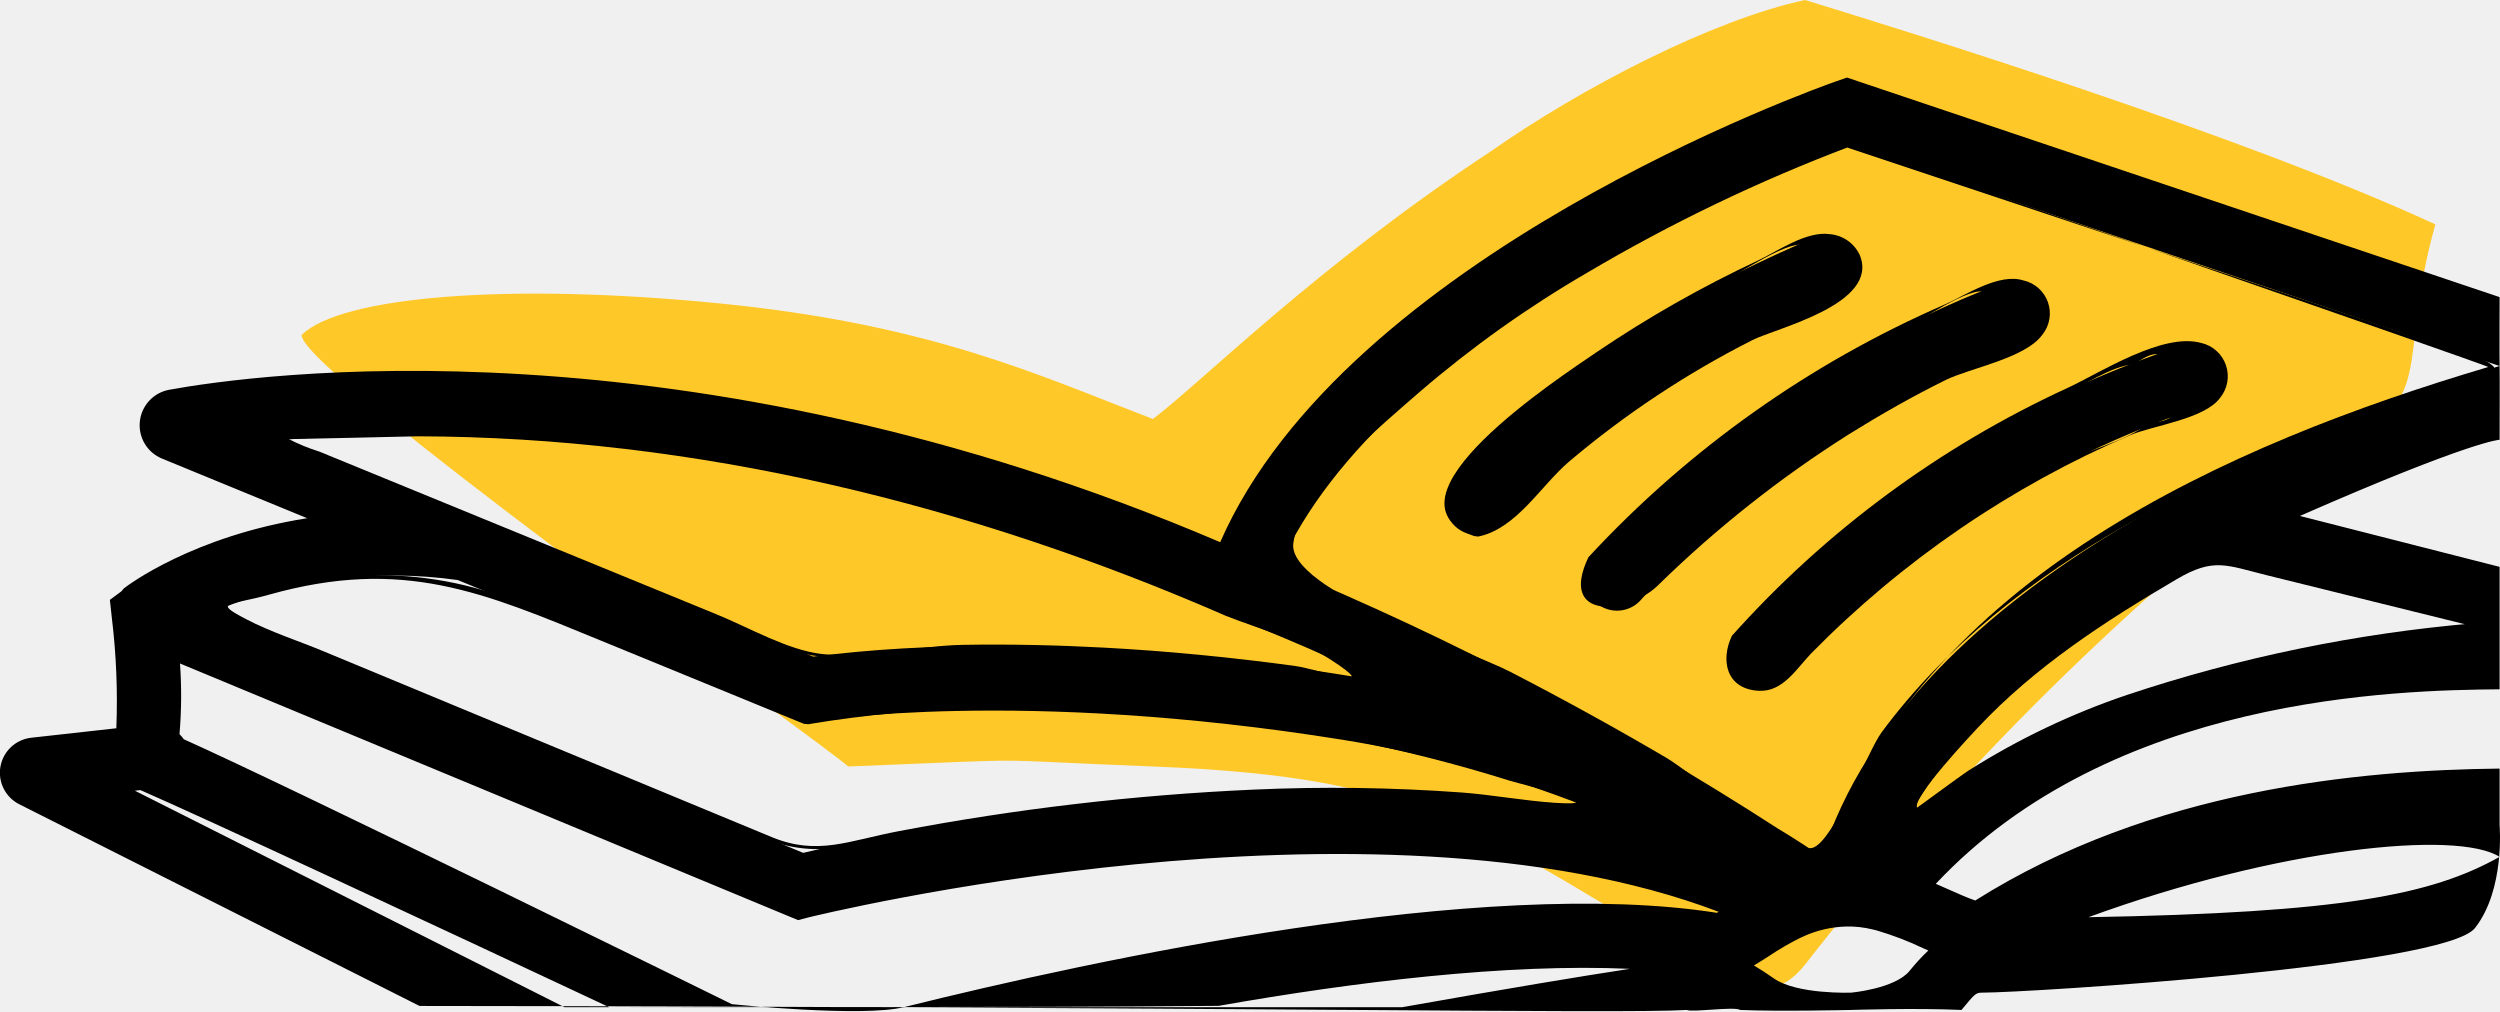
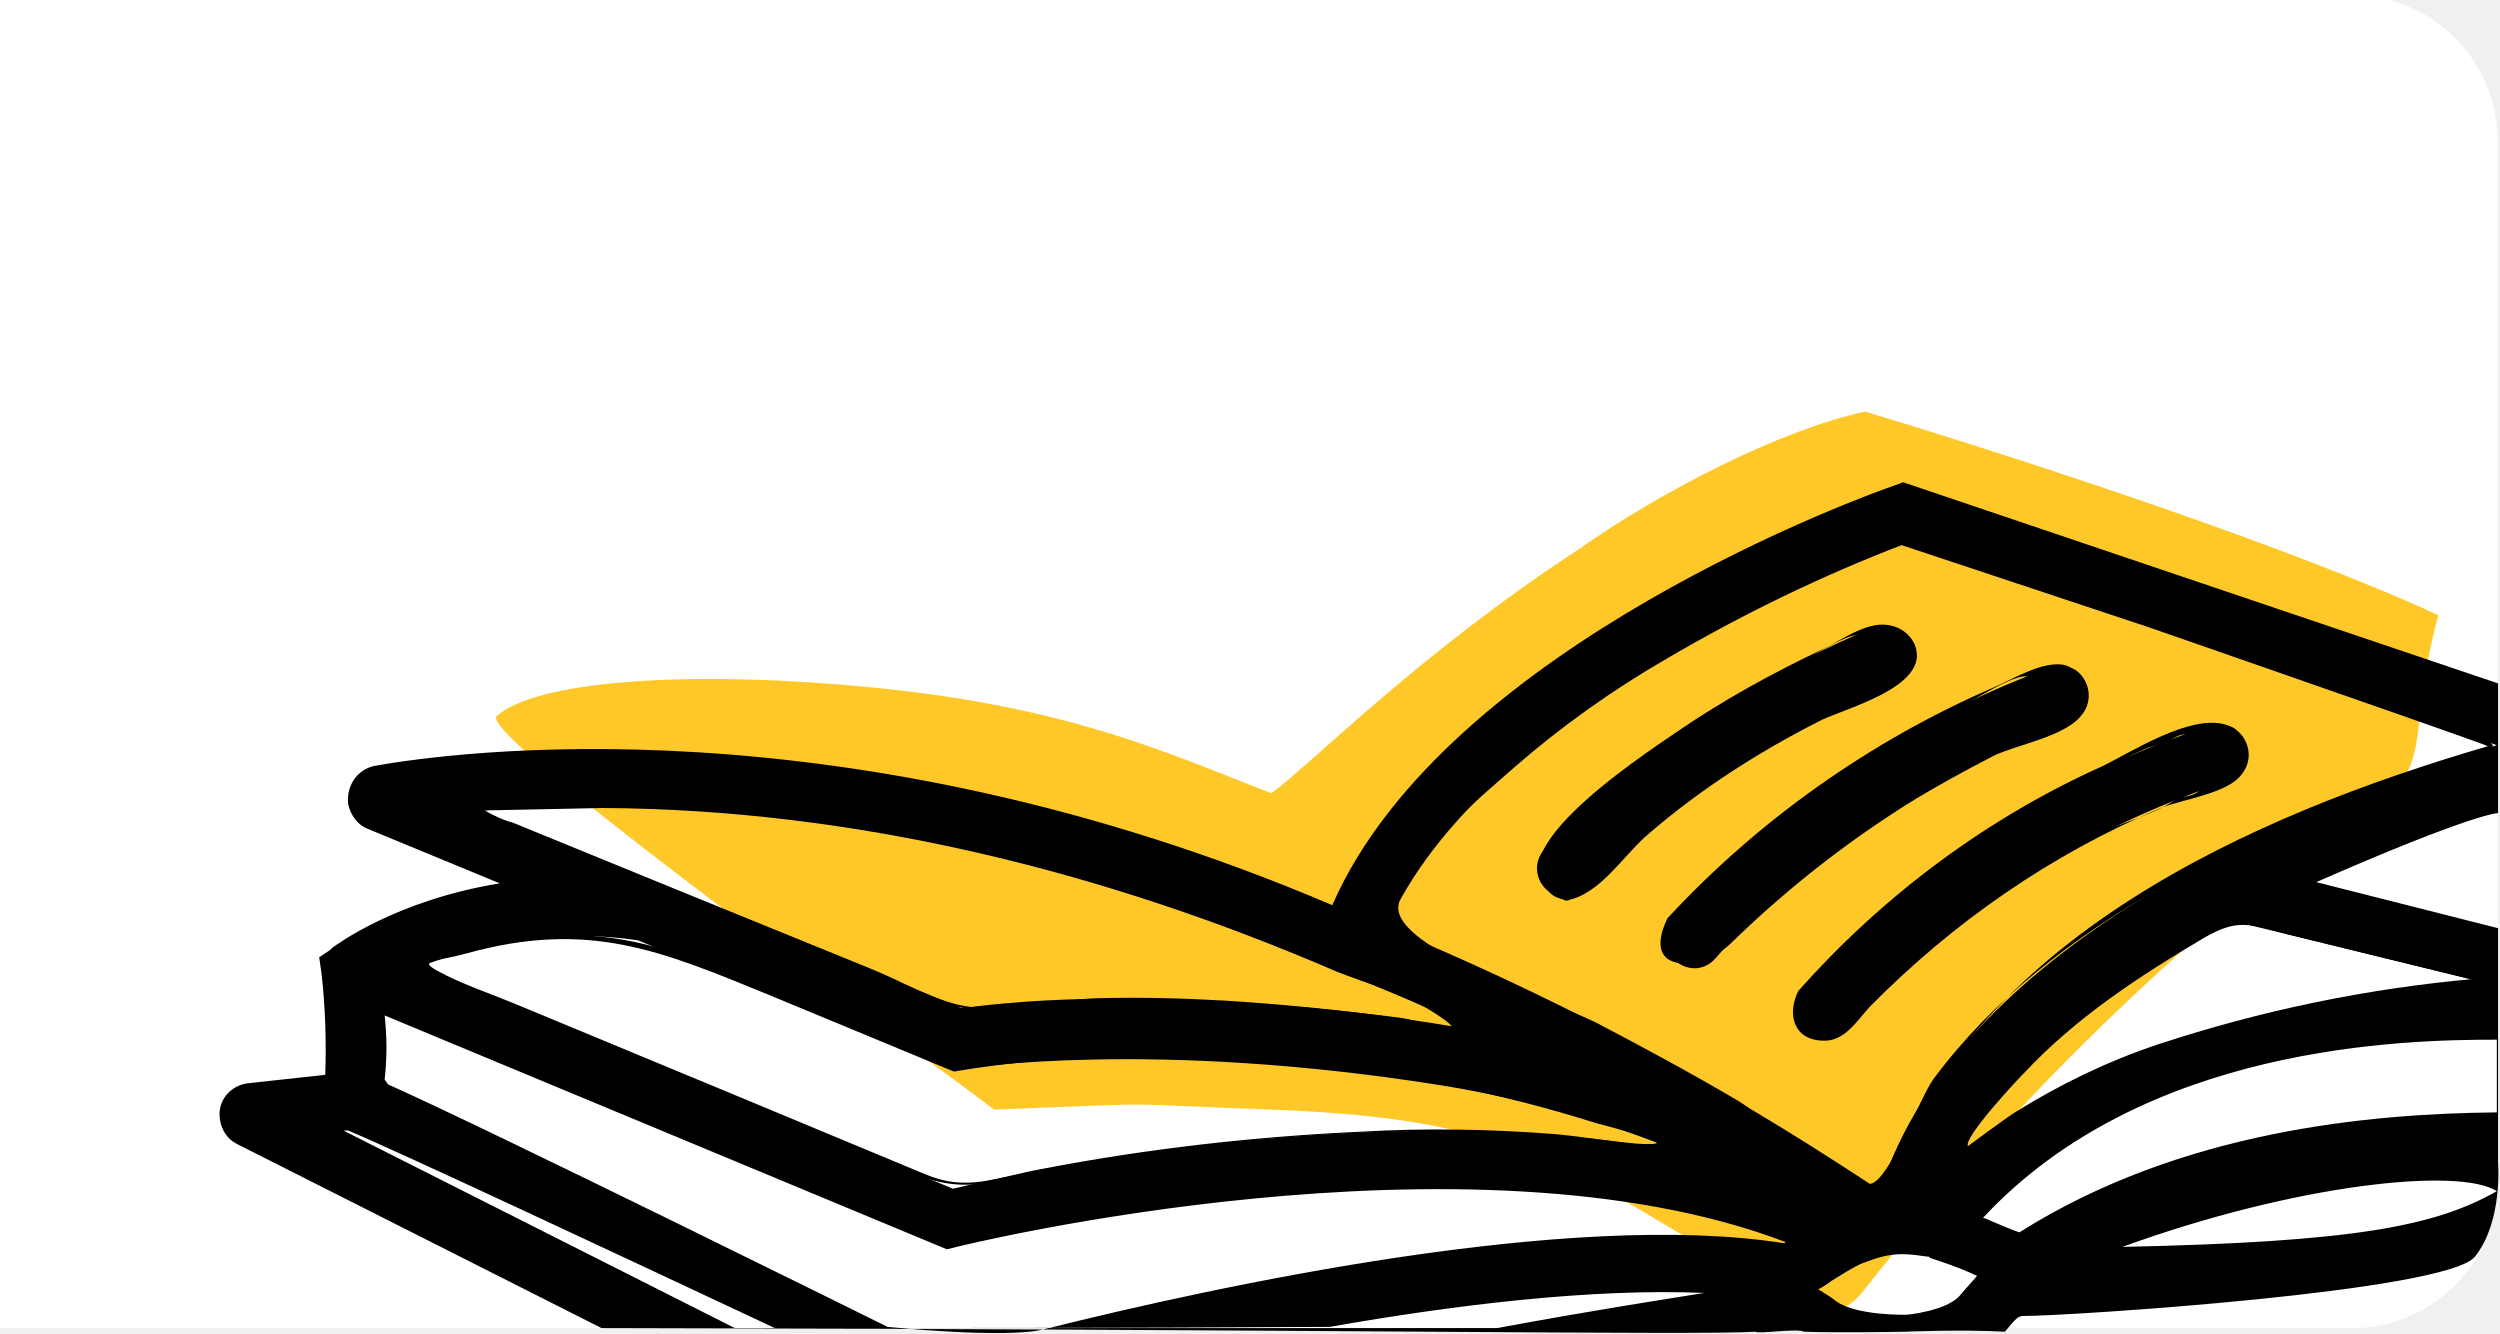
- <svg xmlns="http://www.w3.org/2000/svg" width="187.881" height="75.994" viewBox="0 0 187.881 75.994">
-   <g id="Group_303" data-name="Group 303" transform="translate(-5.3 -25.325)">
-     <g id="Layer_2" data-name="Layer 2" transform="translate(27.978 25.325)">
-       <path id="Path_1013" data-name="Path 1013" d="M170.744,52.435c-14.631-6.767-39.991-14.6-47.369-16.862-6.949,1.486-16.822,6.6-23.663,11.407-12.97,8.534-21.62,17.259-25.345,20.082-8.51-3.257-16.605-7.109-32.6-8.691S13.34,57.865,10.4,60.735c-.416,2.5,39.086,30.657,41.07,32.442,15.563-.613,8.924-.547,22.894,0,20.711.816,23.915,4.551,43.182,15.931,2.075,1.227,4.1,1.154,5.826-1.038a213.412,213.412,0,0,1,39.413-38.88C171.161,65.91,167.727,63.242,170.744,52.435Z" transform="translate(-10.401 -35.573)" fill="#ffc829" />
+ <svg xmlns="http://www.w3.org/2000/svg" version="1.1" id="Layer_1" x="0px" y="0px" viewBox="0 0 206.3 110" enable-background="new 0 0 206.3 110" xml:space="preserve">
+   <g transform="matrix(1, 0, 0, 1, 0, 0)">
+     <path id="Path_1063-2" fill="#FFFFFF" d="M-110.9-0.4h305c6.6,0,12,5.4,12,12v86c0,6.6-5.4,12-12,12h-305c-6.6,0-12-5.4-12-12v-86   C-122.9,5-117.5-0.4-110.9-0.4z" />
+   </g>
+   <g id="Group_303" transform="translate(144.84 15.039)">
+     <g transform="translate(27.978 25.325)">
+       <path id="Path_1013" fill="#FFC829" d="M28.4,10.4C13.8,3.7-11.6-4.2-18.9-6.4C-25.9-4.9-35.8,0.2-42.6,5    c-13,8.5-21.6,17.3-25.3,20.1c-8.5-3.3-16.6-7.1-32.6-8.7s-28.4-0.5-31.4,2.4c-0.4,2.5,39.1,30.7,41.1,32.4    c15.6-0.6,8.9-0.5,22.9,0C-47.2,52-44,55.7-24.8,67.1c2.1,1.2,4.1,1.2,5.8-1C-7.5,51.5,5.7,38.4,20.5,27.2    C28.8,23.9,25.4,21.3,28.4,10.4z" />
    </g>
-     <g id="Layer_1" data-name="Layer 1" transform="translate(5.3 31.155)">
-       <g id="Group_302" data-name="Group 302" transform="translate(0)">
-         <path id="Path_1014" data-name="Path 1014" d="M191.218,95.07c2.274-2.9,1.85-7.73,1.85-7.73V67.925L178.06,64.1c12.97-5.686,15.008-5.725,15.008-5.725h0s.017-4.942,0-5.542c-.017-.561,0-5.18,0-5.18l-49.048-16.5-.774.27c-1.554.544-36.9,13.135-46.327,34.648-40.326-17.229-72.8-12.586-79.005-11.451a2.71,2.71,0,0,0-.51,5.173l10.9,4.477c-8.6,1.351-13.492,5.05-13.771,5.269a2.1,2.1,0,0,0-.192.224l-.866.643.152,1.39a51.865,51.865,0,0,1,.334,8.26l-6.412.713a2.65,2.65,0,0,0-.878,5l30.075,15.156c60.1.06,90.2.606,95.245.3.329.2,3.6-.279,4,0,2.928.125,8.338,0,8.338,0s4.841-.159,8.3,0c1.015-1.226,1.072-1.3,1.563-1.3C157.637,99.924,188.944,97.968,191.218,95.07Zm1.85-5.35c-5.114,2.861-11.817,4.2-30.9,4.535C176.447,89.036,189.884,87.688,193.068,89.72Zm0-12.593v5.958c-10.483.116-26.124,1.544-39.406,9.915-.584-.2-1.272-.506-1.986-.824-.315-.14-.642-.284-.979-.431C163.974,77.6,185.44,77.2,193.068,77.127Zm-1.85-4.841c-13.412,1.317-32.332,4.98-42.895,15.054,4.3-8.41,13.36-15.033,22.922-20Zm-172.185,8.6a2.258,2.258,0,0,0-.325-.385,34.273,34.273,0,0,0,.038-5.313L65.193,94.474l.77-.2c.443-.111,42.176-10.389,68.419-.424l-.137.075c-17.64-2.769-46.677,3.505-61.087,7.088-3.147.782-12.94-.222-12.94-.222S27.092,84.485,19.032,80.882ZM144.076,36.251l48.992,16.581c-14.812,4.354-44.372,15.955-50.94,36.888-.81-.564-1.919-1.3-3.338-2.153a233.169,233.169,0,0,0-37.433-19.642C109.274,50,138.944,38.178,144.076,36.251Zm-46.7,35.258c4.052,1.582,7.968,3.29,11.678,5.033-.726-.135-1.462-.26-2.21-.381a170.971,170.971,0,0,0-27.01-2.269,101.968,101.968,0,0,0-13.509.778l-39.706-16.3C39.737,57.3,66.179,57.63,97.374,71.509Zm-31.625,8.13.676-.113c.152-.024,15.4-2.5,39.658,1.39a88.251,88.251,0,0,1,19.574,5.517c-24.764-4.886-54.708,1.712-60.081,2.986L21.586,71.152a35,35,0,0,1,18.035-2.235ZM47.635,101.017,15.355,84.749l.414-.046C20.251,86.645,37.963,94.9,51,101.018c9.67-.038,28.742.045,45.8-.1,10.194-1.8,21.637-3.2,30.908-2.783-3.668.558-9.006,1.444-17.12,2.885Zm101.09-2.725c-1.109,1.341-4.389,1.633-4.389,1.633s-4.06.149-5.8-1.064c-.539-.376-1.029-.7-1.508-.98.358-.214.717-.436,1.085-.674a20.951,20.951,0,0,1,2.4-1.4,2.344,2.344,0,0,0,.3-.137,8.332,8.332,0,0,1,3.124-.715,7.515,7.515,0,0,1,2.051.229,1.7,1.7,0,0,0,.243.058,23.691,23.691,0,0,1,3.506,1.339c.135.06.267.118.4.176A15.171,15.171,0,0,0,148.725,98.291Zm-32.5-32.76a2.393,2.393,0,0,0,1.823-.838c5.454-6.351,14.687-12.562,25.339-17.041a2.409,2.409,0,0,0-1.866-4.441c-6.65,2.8-19.014,8.9-27.118,18.339a2.41,2.41,0,0,0,1.823,3.981Zm8.692,1.712a2.405,2.405,0,1,0,3.644,3.14c6.164-7.177,18.843-15.644,28.867-19.276a2.408,2.408,0,0,0-1.633-4.53C144.925,50.515,131.649,59.4,124.915,67.243Zm10.83,5.905a2.405,2.405,0,1,0,3.643,3.14,73.445,73.445,0,0,1,31.37-20.434,2.407,2.407,0,0,0-1.453-4.59A77.455,77.455,0,0,0,135.745,73.149Z" transform="translate(-5.218 -31.155)" />
-         <g id="Group_301" data-name="Group 301" transform="translate(9.856 4.983)">
-           <path id="Path_1018" data-name="Path 1018" d="M107.778,51.038a112.888,112.888,0,0,0-26.089,5.387,55.551,55.551,0,0,0-11.842,5.645c-.79.515-3.9,2.835-3.914,2.815-.412-.732,4.1-5.508,4.557-6,4.318-4.6,9.549-7.991,14.946-11.16,2.791-1.64,3.714-1.057,6.775-.3L107.7,51.255c.178.043.686-.1.313-.2l-8.851-2.187c-3.164-.78-7.668-2.868-10.939-2.7-2.757.14-6.257,3.092-8.484,4.564C73.6,54.788,68.2,59.681,64.609,66.167c-.1.183.479.176.578.087,11.442-10.346,27.867-13.443,42.74-14.98C108.334,51.233,108.038,51.009,107.778,51.038Z" transform="translate(68.289 -15.008)" />
-           <path id="Path_1020" data-name="Path 1020" d="M87.989,33.436l27.975,9.325,17.4,5.8c.9.3,2.752.7,3.422,1.431.264.289-3.54,1.58-4.908,2.045C116.937,57.1,100.4,64.416,90.752,77.462c-1.052,1.426-3.612,8.27-5.207,8.675-1.642.417-9.3-5.8-10.931-6.76q-5.809-3.41-11.8-6.5c-3.165-1.628-16.7-6.136-16.263-9.631.479-3.863,6.813-9.029,9.513-11.394a83.744,83.744,0,0,1,12.615-8.971,126.928,126.928,0,0,1,19.678-9.45c.291-.111-.272-.243-.419-.188-15.955,6.033-35.226,15.6-42.858,31.725-.029.06.019.1.072.12A225.64,225.64,0,0,1,85.933,86.857c.118.079.5.14.564-.039,7.162-20.947,30.426-31.055,49.856-36.825.176-.053-48.05-16.755-48.05-16.755C88.124,33.18,87.621,33.313,87.989,33.436Z" transform="translate(40.788 -33.224)" />
-           <path id="Path_1021" data-name="Path 1021" d="M84.929,55.956c2.522,1,5.631,1.83,7.914,3.3,4.089,2.642-.655.759-2.731.477-4.747-.643-9.518-1.11-14.3-1.368-3.528-.188-7.064-.267-10.6-.207-3.345.058-7.341,1.072-10.633.682-2.526-.3-5.407-1.968-7.813-2.953L30.544,49.242,16.865,43.636a14.332,14.332,0,0,1-2.319-.951c0,.034,9.376-.2,9.665-.2,20.962.048,41.563,5.118,60.718,13.467.142.06.715-.031.433-.154-22.315-9.725-46.75-15.054-71.146-13.176-.1.007-.352.108-.142.2L47.2,56.4c2.526,1.036,5.05,2.548,7.745,2.661,6,.248,12.147-.795,18.214-.568a178.747,178.747,0,0,1,23.592,2.534c.1.017.576-.063.3-.19Q91.273,58.159,85.362,55.8C85.22,55.747,84.644,55.843,84.929,55.956Z" transform="translate(-2.717 -20.509)" />
-           <path id="Path_1022" data-name="Path 1022" d="M56.566,57.88c16.877-2.825,36.568-.826,52.708,4.251,1,.313,8.212,1.98,3.369,1.657-2.317-.157-4.626-.59-6.948-.771A132.528,132.528,0,0,0,89.955,62.8a186.892,186.892,0,0,0-26.566,3.112c-3.8.713-6.136,1.886-9.6.448L37.729,59.706l-17.59-7.295c-1.917-.8-3.988-1.455-5.828-2.418-2.574-1.349-1.3-1,1.717-1.847,10.086-2.837,16.128-.154,24.924,3.449L56.2,57.846c.142.058.718-.039.433-.154L34.983,48.82c-7.562-3.1-15.3-2.695-23,.368-.1.041-.12.123-.007.171L53.06,66.4c4.5,1.864,7.516.282,12.456-.595,16.687-2.962,34.058-4.215,50.81-1.125.1.017.58-.079.3-.19C98.435,57.227,75.758,54.4,56.273,57.659,55.89,57.724,56.388,57.909,56.566,57.88Z" transform="translate(-5.66 -14.269)" />
-           <path id="Path_1025" data-name="Path 1025" d="M52.943,58.777c2.839-.607,4.643-3.781,6.758-5.6a70.81,70.81,0,0,1,13.788-9.147c1.768-.91,9.583-2.692,8.094-6.389A2.733,2.733,0,0,0,79.34,36.06c-1.763-.265-3.935,1.279-5.448,1.994a88.194,88.194,0,0,0-12.032,6.832c-2.88,1.968-16.829,11.049-9.282,13.857.142.053.718-.048.433-.154l-1.753-3.861,1.248-1.392c.874-1.368,2.839-2.784,4.056-3.834a67.034,67.034,0,0,1,7.3-5.467c2.124-1.378,4.316-2.652,6.553-3.839,1.3-.689,5.672-3.682,6.878-3.314l.508,4.67-1.946.9c-.2.178-1.707.831-1.953.956A83.126,83.126,0,0,0,65.926,48a64.645,64.645,0,0,0-6.794,5.05c-1.63,1.4-4.448,5.077-6.483,5.51C52.268,58.638,52.762,58.816,52.943,58.777Z" transform="translate(48.333 -29.274)" />
-           <path id="Path_1026" data-name="Path 1026" d="M55.2,58.355c-2.288,4.785,2.941,4.318,5.2,2.141A86.766,86.766,0,0,1,74.77,49.12c2.355-1.469,4.776-2.844,7.263-4.075,1.811-.9,6.009-1.623,7.3-3.434a2.545,2.545,0,0,0-1.455-4.058c-1.825-.576-4.361,1.125-5.857,1.792A79.954,79.954,0,0,0,55.2,58.355c-.1.108.455.224.578.087A74.412,74.412,0,0,1,71.326,45.579c2.5-1.6,5.082-3.085,7.731-4.426.857-.436,4.925-3.239,5.912-2.7l1.341,4.3q-1.189.47-2.348,1a83.881,83.881,0,0,0-13.624,7.8,77.648,77.648,0,0,0-7.047,5.5c-.414.366-.853.761-1.257,1.142-.578.537-1.139,1.089-1.681,1.662q-1.752,2.334-4.576-1.418C55.858,58.276,55.273,58.2,55.2,58.355Z" transform="translate(54.319 -27.294)" />
-           <path id="Path_1027" data-name="Path 1027" d="M59.614,61.521c-.869,1.816-.453,4.012,2.028,4.135,1.8.089,2.813-1.64,3.9-2.782a75.276,75.276,0,0,1,24.03-16.439c1.7-.718,5.561-1.2,6.724-2.789a2.566,2.566,0,0,0-1.4-4.128c-2.909-.824-7.608,2.242-10.04,3.369A76.91,76.91,0,0,0,59.614,61.521c-.1.111.458.224.578.087A74.443,74.443,0,0,1,74.507,49.16a79.349,79.349,0,0,1,9.91-5.66c1.445-.691,3.786-2.312,5.46-2.382q2.727-2.074,2.442,1.5,1.835,2.771-1.329,2.888c-1.688,1.416-5.161,2.218-7.165,3.27a77.419,77.419,0,0,0-9.385,5.838q-2.713,1.965-5.245,4.164c-1.122.973-2.218,1.984-3.27,3.034l-.956.978q-1.832,2.883-4.776-1.18C60.272,61.442,59.687,61.37,59.614,61.521Z" transform="translate(60.688 -24.554)" />
+     <g transform="translate(5.3 31.155)">
+       <g id="Group_302" transform="translate(0)">
+         <path id="Path_1014" d="M54.1,57.5c2.3-2.9,1.9-7.7,1.9-7.7V30.4l-15-3.8c13-5.7,15-5.7,15-5.7l0,0c0,0,0-4.9,0-5.5     c0-0.6,0-5.2,0-5.2L6.9-6.4L6.1-6.1C4.6-5.6-30.8,7-40.2,28.5c-40.3-17.2-72.8-12.6-79-11.5c-1.5,0.3-2.4,1.7-2.2,3.2     c0.2,0.9,0.8,1.7,1.6,2l10.9,4.5c-8.6,1.4-13.5,5.1-13.8,5.3c-0.1,0.1-0.1,0.1-0.2,0.2l-0.9,0.6l0.2,1.4c0.3,2.7,0.4,5.5,0.3,8.3     l-6.4,0.7c-1.5,0.2-2.5,1.5-2.3,2.9c0.1,0.9,0.6,1.7,1.4,2.1l30.1,15.2c60.1,0.1,90.2,0.6,95.2,0.3c0.3,0.2,3.6-0.3,4,0     c2.9,0.1,8.3,0,8.3,0s4.8-0.2,8.3,0c1-1.2,1.1-1.3,1.6-1.3C20.5,62.4,51.8,60.4,54.1,57.5z M55.9,52.1C50.8,55,44.1,56.3,25,56.7     C39.3,51.5,52.8,50.1,55.9,52.1L55.9,52.1z M55.9,39.6v6c-10.5,0.1-26.1,1.5-39.4,9.9c-0.6-0.2-1.3-0.5-2-0.8     c-0.3-0.1-0.6-0.3-1-0.4C26.8,40,48.3,39.6,55.9,39.6L55.9,39.6z M54.1,34.7c-13.4,1.3-32.3,5-42.9,15.1c4.3-8.4,13.4-15,22.9-20     L54.1,34.7z M-118.1,43.3c-0.1-0.1-0.2-0.3-0.3-0.4c0.2-1.8,0.2-3.5,0-5.3l46.4,19.3l0.8-0.2c0.4-0.1,42.2-10.4,68.4-0.4     l-0.1,0.1c-17.6-2.8-46.7,3.5-61.1,7.1c-3.1,0.8-12.9-0.2-12.9-0.2S-110,46.9-118.1,43.3L-118.1,43.3z M6.9-1.3l49,16.6     C41.1,19.6,11.6,31.2,5,52.1c-0.8-0.6-1.9-1.3-3.3-2.2c-11.9-7.7-24.4-14.2-37.4-19.6C-27.9,12.4,1.8,0.6,6.9-1.3z M-39.8,33.9     c4.1,1.6,8,3.3,11.7,5c-0.7-0.1-1.5-0.3-2.2-0.4c-8.9-1.5-18-2.2-27-2.3c-4.5,0-9,0.2-13.5,0.8l-39.7-16.3     C-97.4,19.7-71,20.1-39.8,33.9L-39.8,33.9z M-71.4,42.1l0.7-0.1c0.2,0,15.4-2.5,39.7,1.4c6.7,1.1,13.3,2.9,19.6,5.5     c-24.8-4.9-54.7,1.7-60.1,3l-44-18.3c5.7-2.3,11.9-3.1,18-2.2L-71.4,42.1z M-89.5,63.4l-32.3-16.3l0.4,0     c4.5,1.9,22.2,10.2,35.2,16.3c9.7,0,28.7,0,45.8-0.1c10.2-1.8,21.6-3.2,30.9-2.8c-3.7,0.6-9,1.4-17.1,2.9L-89.5,63.4z M11.6,60.7     c-1.1,1.3-4.4,1.6-4.4,1.6s-4.1,0.1-5.8-1.1c-0.5-0.4-1-0.7-1.5-1c0.4-0.2,0.7-0.4,1.1-0.7c0.8-0.5,1.6-1,2.4-1.4     c0.1,0,0.2-0.1,0.3-0.1c1-0.4,2-0.7,3.1-0.7c0.7,0,1.4,0.1,2.1,0.2c0.1,0,0.2,0,0.2,0.1c1.2,0.4,2.4,0.8,3.5,1.3     c0.1,0.1,0.3,0.1,0.4,0.2C12.5,59.7,12,60.2,11.6,60.7L11.6,60.7z M-20.9,28c0.7,0,1.4-0.3,1.8-0.8c5.5-6.4,14.7-12.6,25.3-17     c1.2-0.5,1.8-2,1.2-3.2C7,5.7,5.6,5.2,4.4,5.6c-6.6,2.8-19,8.9-27.1,18.3c-0.9,1-0.8,2.5,0.3,3.4C-22,27.8-21.5,28-20.9,28     L-20.9,28z M-12.2,29.7c-0.9,1-0.8,2.5,0.3,3.4s2.5,0.8,3.4-0.3c6.2-7.2,18.8-15.6,28.9-19.3c1.2-0.5,1.9-1.9,1.4-3.1     c-0.5-1.2-1.8-1.8-3-1.4C7.8,12.9-5.5,21.8-12.2,29.7L-12.2,29.7z M-1.4,35.6c-0.9,1-0.8,2.5,0.2,3.4c1,0.9,2.5,0.8,3.4-0.2     c0,0,0,0,0-0.1c8.5-9.4,19.3-16.4,31.4-20.4c1.3-0.4,2-1.8,1.6-3c-0.4-1.3-1.8-2-3-1.6C19.3,17.9,7.7,25.5-1.4,35.6L-1.4,35.6z" />
+         <g id="Group_301" transform="translate(9.856 4.983)">
+           <path id="Path_1018" d="M44.2,29.6c-8.9,0.8-17.6,2.6-26.1,5.4c-4.2,1.4-8.1,3.3-11.8,5.6c-0.8,0.5-3.9,2.8-3.9,2.8      c-0.4-0.7,4.1-5.5,4.6-6c4.3-4.6,9.5-8,14.9-11.2c2.8-1.6,3.7-1.1,6.8-0.3l15.5,3.8c0.2,0,0.7-0.1,0.3-0.2l-8.9-2.2      c-3.2-0.8-7.7-2.9-10.9-2.7c-2.8,0.1-6.3,3.1-8.5,4.6C10,33.4,4.6,38.3,1,44.7c-0.1,0.2,0.5,0.2,0.6,0.1      c11.4-10.3,27.9-13.4,42.7-15C44.7,29.8,44.4,29.6,44.2,29.6z" />
+           <path id="Path_1020" d="M-3.1-6.2l28,9.3l17.4,5.8c0.9,0.3,2.8,0.7,3.4,1.4c0.3,0.3-3.5,1.6-4.9,2C25.8,17.5,9.3,24.8-0.4,37.8      c-1.1,1.4-3.6,8.3-5.2,8.7c-1.6,0.4-9.3-5.8-10.9-6.8c-3.9-2.3-7.8-4.4-11.8-6.5c-3.2-1.6-16.7-6.1-16.3-9.6      c0.5-3.9,6.8-9,9.5-11.4c3.9-3.4,8.1-6.4,12.6-9c6.3-3.7,12.9-6.9,19.7-9.5C-2.5-6.3-3-6.5-3.2-6.4c-16,6-35.2,15.6-42.9,31.7      c0,0.1,0,0.1,0.1,0.1c14.3,5.8,28,13.1,40.8,21.8c0.1,0.1,0.5,0.1,0.6,0c7.2-20.9,30.4-31.1,49.9-36.8      C45.4,10.3-2.8-6.4-2.8-6.4C-3-6.5-3.5-6.3-3.1-6.2z" />
+           <path id="Path_1021" d="M-49.7,29c2.5,1,5.6,1.8,7.9,3.3c4.1,2.6-0.7,0.8-2.7,0.5c-4.7-0.6-9.5-1.1-14.3-1.4      c-3.5-0.2-7.1-0.3-10.6-0.2c-3.3,0.1-7.3,1.1-10.6,0.7c-2.5-0.3-5.4-2-7.8-3l-16.2-6.6l-13.7-5.6c-0.8-0.2-1.6-0.6-2.3-1      c0,0,9.4-0.2,9.7-0.2C-89.5,15.6-68.9,20.7-49.7,29c0.1,0.1,0.7,0,0.4-0.2c-22.3-9.7-46.8-15.1-71.1-13.2      c-0.1,0-0.4,0.1-0.1,0.2l33.1,13.6c2.5,1,5.1,2.5,7.7,2.7c6,0.2,12.1-0.8,18.2-0.6c7.9,0.3,15.8,1.2,23.6,2.5      c0.1,0,0.6-0.1,0.3-0.2c-3.9-1.8-7.7-3.5-11.7-5C-49.4,28.8-50,28.9-49.7,29z" />
+           <path id="Path_1022" d="M-81,37.2c16.9-2.8,36.6-0.8,52.7,4.3c1,0.3,8.2,2,3.4,1.7c-2.3-0.2-4.6-0.6-6.9-0.8      c-5.2-0.4-10.5-0.5-15.7-0.2c-8.9,0.4-17.8,1.4-26.6,3.1c-3.8,0.7-6.1,1.9-9.6,0.4L-99.8,39l-17.6-7.3c-1.9-0.8-4-1.5-5.8-2.4      c-2.6-1.3-1.3-1,1.7-1.8c10.1-2.8,16.1-0.2,24.9,3.4l15.2,6.3c0.1,0.1,0.7,0,0.4-0.2l-21.6-8.9c-7.6-3.1-15.3-2.7-23,0.4      c-0.1,0-0.1,0.1,0,0.2l41.1,17c4.5,1.9,7.5,0.3,12.5-0.6c16.7-3,34.1-4.2,50.8-1.1c0.1,0,0.6-0.1,0.3-0.2      c-18.2-7.3-40.9-10.1-60.4-6.8C-81.7,37-81.2,37.2-81,37.2z" />
+           <path id="Path_1025" d="M-30.6,23.1c2.8-0.6,4.6-3.8,6.8-5.6c4.2-3.6,8.9-6.6,13.8-9.1C-8.3,7.4-0.5,5.6-2,2      c-0.4-0.9-1.3-1.5-2.2-1.6c-1.8-0.3-3.9,1.3-5.4,2c-4.2,2-8.2,4.2-12,6.8c-2.9,2-16.8,11-9.3,13.9c0.1,0.1,0.7,0,0.4-0.2      l-1.8-3.9l1.2-1.4c0.9-1.4,2.8-2.8,4.1-3.8c2.3-2,4.7-3.8,7.3-5.5c2.1-1.4,4.3-2.7,6.6-3.8c1.3-0.7,5.7-3.7,6.9-3.3l0.5,4.7      l-1.9,0.9c-0.2,0.2-1.7,0.8-2,1c-2.7,1.4-5.4,2.9-8,4.6c-2.4,1.5-4.6,3.2-6.8,5c-1.6,1.4-4.4,5.1-6.5,5.5      C-31.3,22.9-30.8,23.1-30.6,23.1z" />
+           <path id="Path_1026" d="M-22.4,24.6c-2.3,4.8,2.9,4.3,5.2,2.1c4.4-4.3,9.2-8.1,14.4-11.4c2.4-1.5,4.8-2.8,7.3-4.1      c1.8-0.9,6-1.6,7.3-3.4c0.9-1.1,0.7-2.7-0.4-3.6c-0.3-0.2-0.7-0.4-1-0.5C8.5,3.3,5.9,5,4.4,5.6C-5.7,10-14.9,16.5-22.4,24.6      c-0.1,0.1,0.5,0.2,0.6,0.1c4.6-5,9.8-9.3,15.5-12.9c2.5-1.6,5.1-3.1,7.7-4.4C2.3,7,6.4,4.2,7.4,4.7L8.7,9      c-0.8,0.3-1.6,0.6-2.3,1C1.6,12.2-3,14.8-7.3,17.8c-2.5,1.7-4.8,3.5-7,5.5c-0.4,0.4-0.9,0.8-1.3,1.1c-0.6,0.5-1.1,1.1-1.7,1.7      c-1.2,1.6-2.7,1.1-4.6-1.4C-21.7,24.6-22.3,24.5-22.4,24.6z" />
+           <path id="Path_1027" d="M-11.6,30.6c-0.9,1.8-0.5,4,2,4.1c1.8,0.1,2.8-1.6,3.9-2.8c6.9-7,15-12.6,24-16.4      c1.7-0.7,5.6-1.2,6.7-2.8c0.9-1.1,0.7-2.7-0.4-3.6c-0.3-0.3-0.7-0.4-1-0.5c-2.9-0.8-7.6,2.2-10,3.4C4,16.3-4.6,22.7-11.6,30.6      c-0.1,0.1,0.5,0.2,0.6,0.1c4.2-4.7,9-8.9,14.3-12.4c3.2-2.1,6.5-4,9.9-5.7c1.4-0.7,3.8-2.3,5.5-2.4c1.8-1.4,2.6-0.9,2.4,1.5      c1.2,1.8,0.8,2.8-1.3,2.9c-1.7,1.4-5.2,2.2-7.2,3.3c-3.3,1.7-6.4,3.7-9.4,5.8C1.4,25-0.3,26.3-2,27.8c-1.1,1-2.2,2-3.3,3l-1,1      c-1.2,1.9-2.8,1.5-4.8-1.2C-11,30.5-11.5,30.4-11.6,30.6z" />
        </g>
      </g>
    </g>
  </g>
+   <path id="Path_1062" fill="none" d="M-110.9-0.4h305c6.6,0,12,5.4,12,12v86c0,6.6-5.4,12-12,12h-305c-6.6,0-12-5.4-12-12v-86  C-122.9,5-117.5-0.4-110.9-0.4z" />
</svg>
